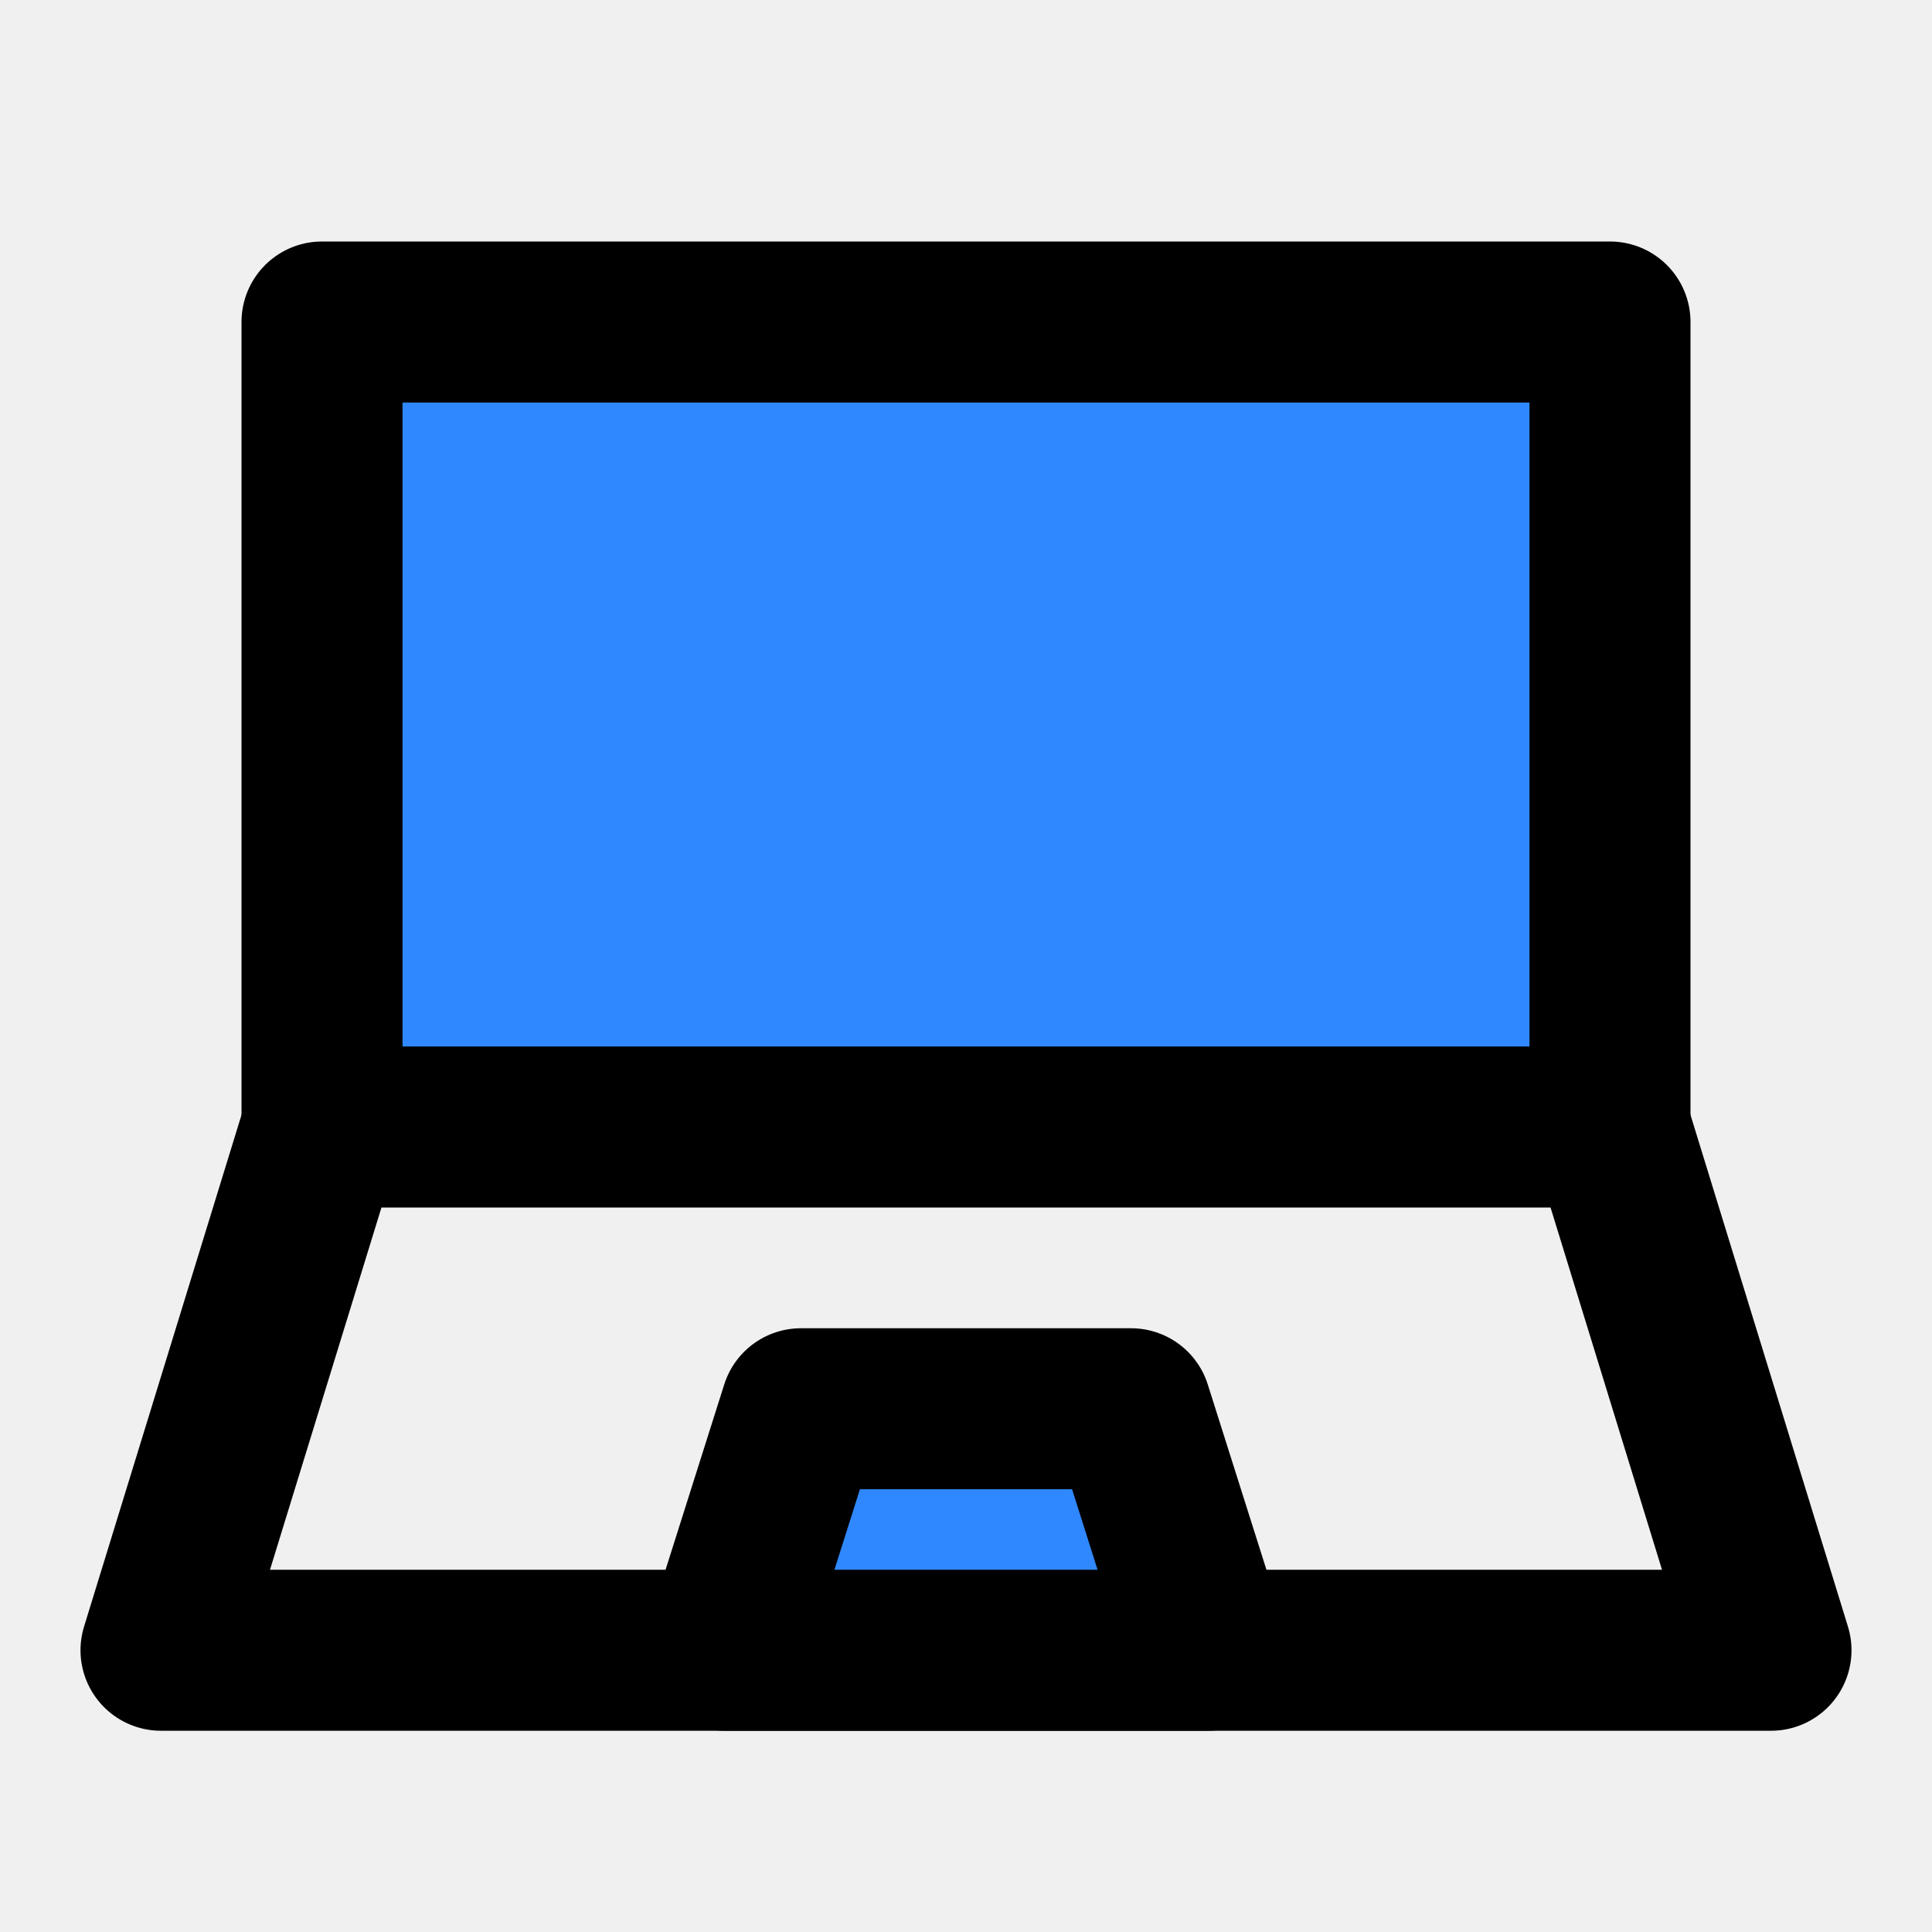
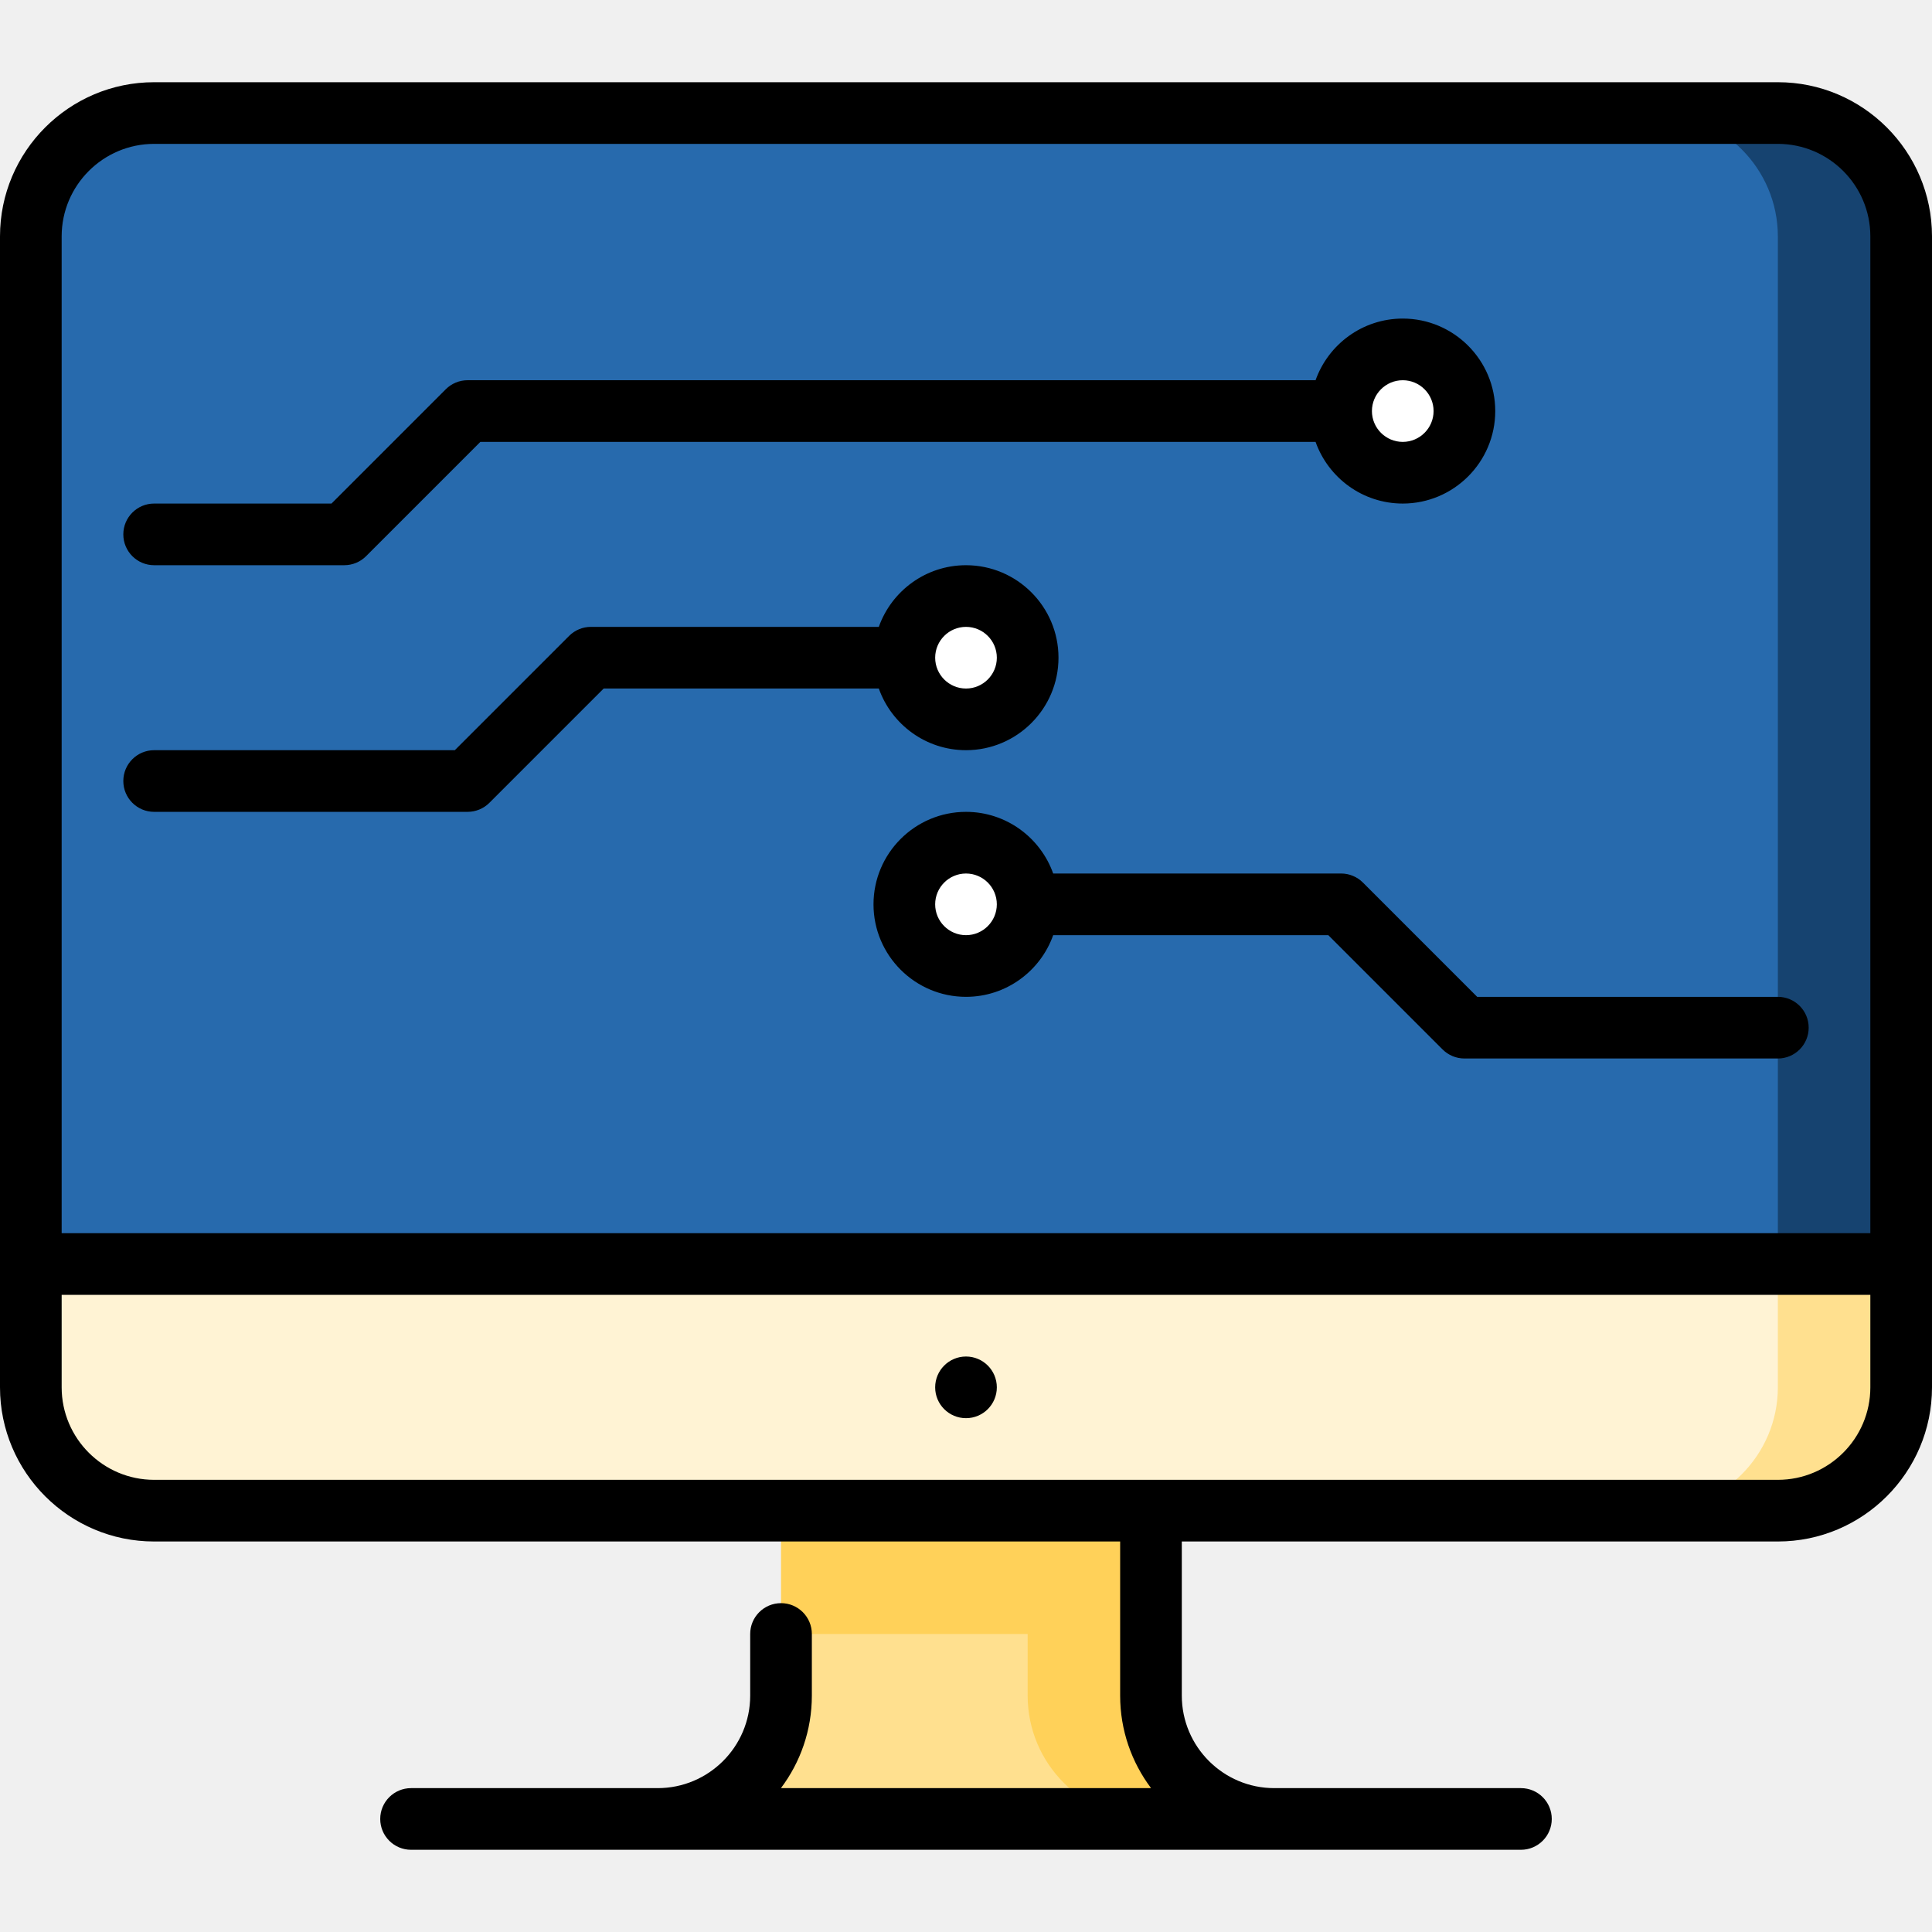
- <svg xmlns="http://www.w3.org/2000/svg" width="800px" height="800px" viewBox="0 0 48 48" fill="none">
-   <rect width="48" height="48" fill="white" fill-opacity="0.01" />
-   <rect x="8" y="8" width="32" height="20" fill="#2F88FF" stroke="#000000" stroke-width="4" stroke-linecap="round" stroke-linejoin="round" />
-   <path d="M8 28L4 41H44L40 28" stroke="#000000" stroke-width="4" stroke-linecap="round" stroke-linejoin="round" />
-   <path d="M19.9 35H28.1L30 41H18L19.9 35Z" fill="#2F88FF" stroke="#000000" stroke-width="4" stroke-linecap="round" stroke-linejoin="round" />
+ <svg xmlns="http://www.w3.org/2000/svg" height="800px" width="800px" version="1.1" id="Layer_1" viewBox="0 0 512 512" xml:space="preserve">
+   <path style="fill:#FFD159;" d="M305.021,449.362c0-18.05,0-70.809,0-70.809h-98.043v54.468l21.787,38.128l76.255,10.894h32.681  C319.652,482.043,305.021,467.411,305.021,449.362z" />
+   <path style="fill:#FFE08F;" d="M272.34,449.362v-16.34h-65.362v16.34c0,18.05-14.631,32.681-32.681,32.681h130.723  C286.972,482.043,272.34,467.411,272.34,449.362z" />
+   <path style="fill:#164370;" d="M471.149,29.957h-32.681l32.681,305.021h32.681V62.638C503.83,44.664,489.123,29.957,471.149,29.957z  " />
+   <path style="fill:#276AAD;" d="M471.149,62.638c0-17.974-14.706-32.681-32.681-32.681H40.851c-17.974,0-32.681,14.706-32.681,32.681  v272.34h462.979V62.638z" />
+   <path style="fill:#FFE08F;" d="M471.149,334.979l-32.681,65.362h32.681c17.974,0,32.681-14.706,32.681-32.681v-32.681H471.149z" />
+   <path style="fill:#FFF3D4;" d="M471.149,367.66v-32.681H8.17v32.681c0,17.974,14.706,32.681,32.681,32.681h397.617  C456.443,400.34,471.149,385.634,471.149,367.66z" />
+   <g>
+     <circle style="fill:#FFFFFF;" cx="371.745" cy="108.936" r="16.34" />
+     <circle style="fill:#FFFFFF;" cx="256" cy="174.298" r="16.34" />
+     <circle style="fill:#FFFFFF;" cx="256" cy="239.66" r="16.34" />
+   </g>
+   <path d="M471.149,21.787H40.851C18.325,21.787,0,40.112,0,62.638V367.66c0,22.526,18.325,40.851,40.851,40.851h256v40.851  c0,9.19,3.051,17.678,8.192,24.511h-98.086c5.141-6.832,8.192-15.321,8.192-24.511v-16.34c0-4.513-3.658-8.17-8.17-8.17  s-8.17,3.657-8.17,8.17v16.34c0,13.515-10.995,24.511-24.511,24.511h-65.363c-4.512,0-8.17,3.657-8.17,8.17  c0,4.513,3.658,8.17,8.17,8.17h294.128c4.513,0,8.17-3.657,8.17-8.17c0-4.513-3.657-8.17-8.17-8.17h-65.361  c-13.515,0-24.511-10.996-24.511-24.511v-40.851h157.957c22.526,0,40.851-18.325,40.851-40.851V62.638  C512,40.112,493.675,21.787,471.149,21.787z M40.851,38.128h430.298c13.515,0,24.511,10.996,24.511,24.511v264.17H16.34V62.638  C16.34,49.124,27.335,38.128,40.851,38.128z M471.149,392.17H40.851c-13.516,0-24.511-10.996-24.511-24.511v-24.511H495.66v24.511  C495.66,381.174,484.664,392.17,471.149,392.17z" />
+   <circle cx="256" cy="367.66" r="8.17" />
+   <path d="M40.851,149.787h50.383c2.167,0,4.245-0.861,5.777-2.392l30.288-30.289h221.341c3.373,9.509,12.455,16.34,23.105,16.34  c13.515,0,24.511-10.996,24.511-24.511s-10.996-24.511-24.511-24.511c-10.651,0-19.733,6.831-23.105,16.34H123.915  c-2.167,0-4.245,0.861-5.777,2.392L87.85,133.447H40.851c-4.512,0-8.17,3.657-8.17,8.17S36.339,149.787,40.851,149.787z   M371.745,100.766c4.506,0,8.17,3.665,8.17,8.17s-3.665,8.17-8.17,8.17s-8.17-3.665-8.17-8.17S367.239,100.766,371.745,100.766z" />
+   <path d="M40.851,215.149h83.064c2.167,0,4.245-0.861,5.777-2.392l30.288-30.289h72.915c3.373,9.509,12.454,16.34,23.105,16.34  c13.515,0,24.511-10.996,24.511-24.511S269.515,149.787,256,149.787c-10.651,0-19.733,6.831-23.105,16.34h-76.299  c-2.167,0-4.245,0.861-5.777,2.392l-30.288,30.289h-79.68c-4.512,0-8.17,3.657-8.17,8.17S36.339,215.149,40.851,215.149z   M256.001,166.128c4.506,0,8.17,3.665,8.17,8.17s-3.665,8.17-8.17,8.17c-4.506,0-8.17-3.665-8.17-8.17  S251.495,166.128,256.001,166.128z" />
+   <path d="M361.182,233.882c-1.533-1.532-3.61-2.392-5.778-2.392h-76.3c-3.373-9.509-12.455-16.34-23.105-16.34  c-13.516,0-24.511,10.996-24.511,24.511c0,13.515,10.995,24.511,24.511,24.511c10.651,0,19.733-6.831,23.105-16.34h72.916  l30.288,30.289c1.533,1.532,3.61,2.392,5.778,2.392h83.064c4.513,0,8.17-3.657,8.17-8.17c0-4.513-3.657-8.17-8.17-8.17h-79.68  L361.182,233.882z M255.999,247.83c-4.506,0-8.17-3.665-8.17-8.17s3.665-8.17,8.17-8.17c4.506,0,8.17,3.665,8.17,8.17  S260.504,247.83,255.999,247.83z" />
</svg>
